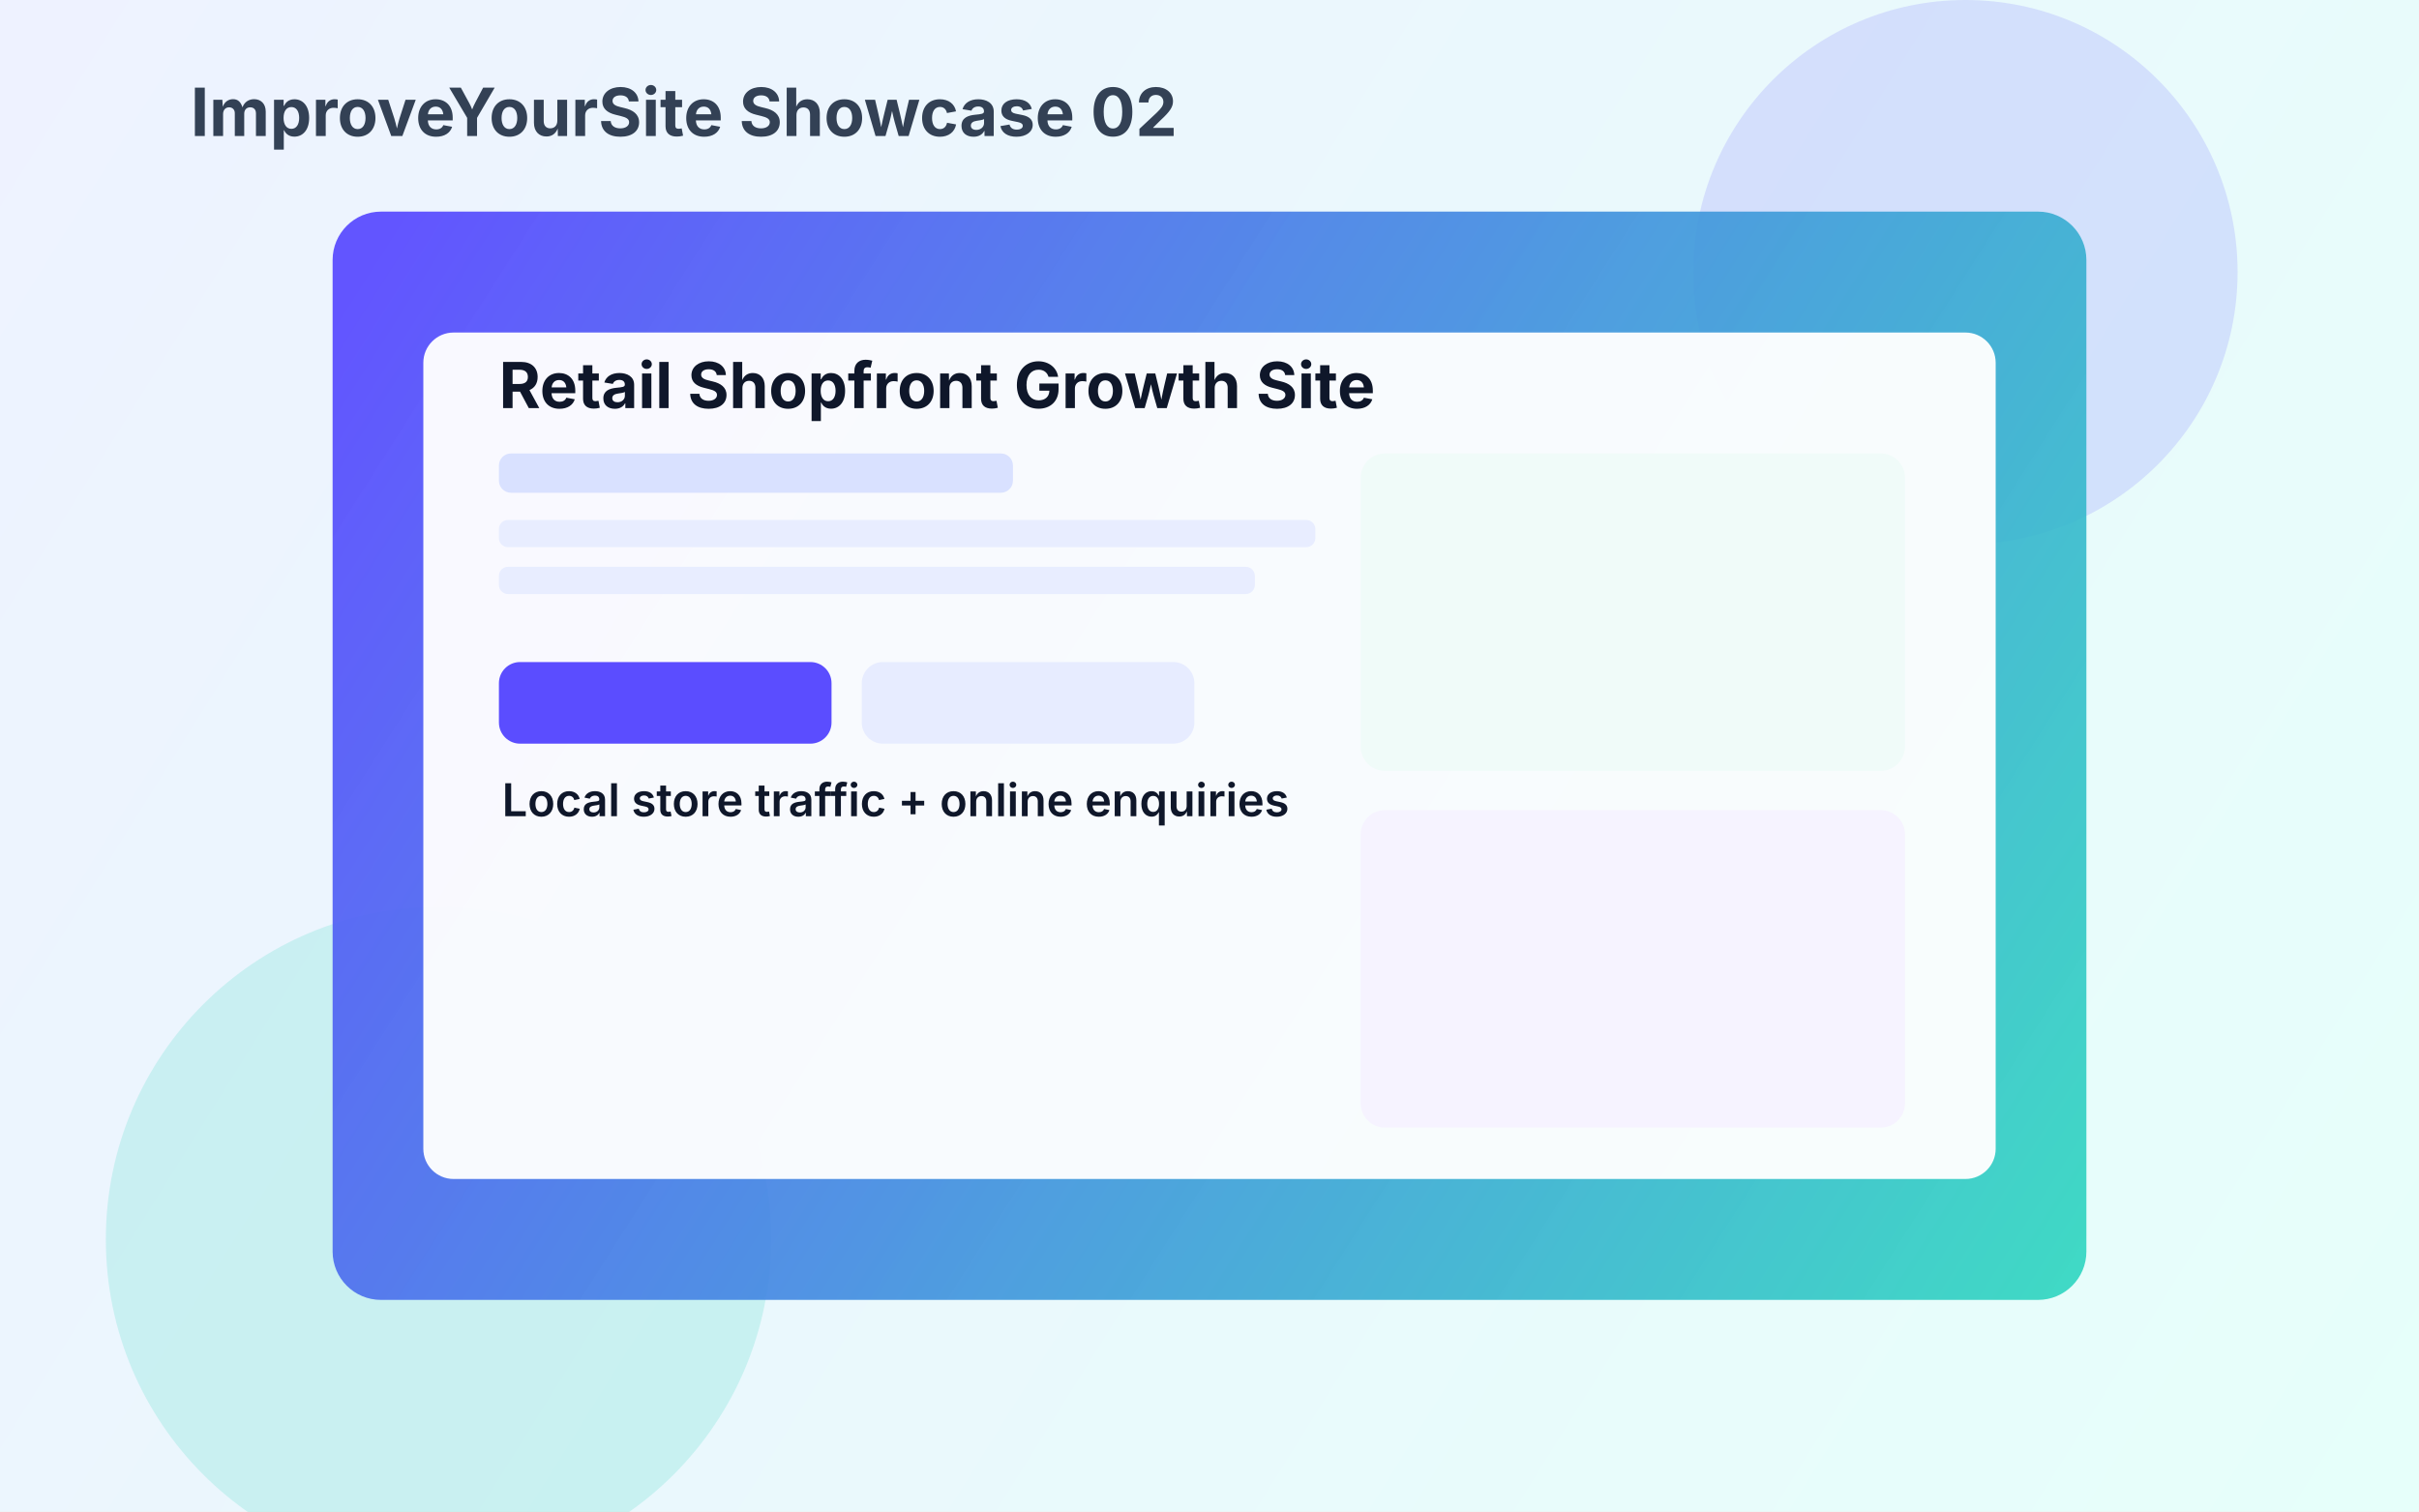
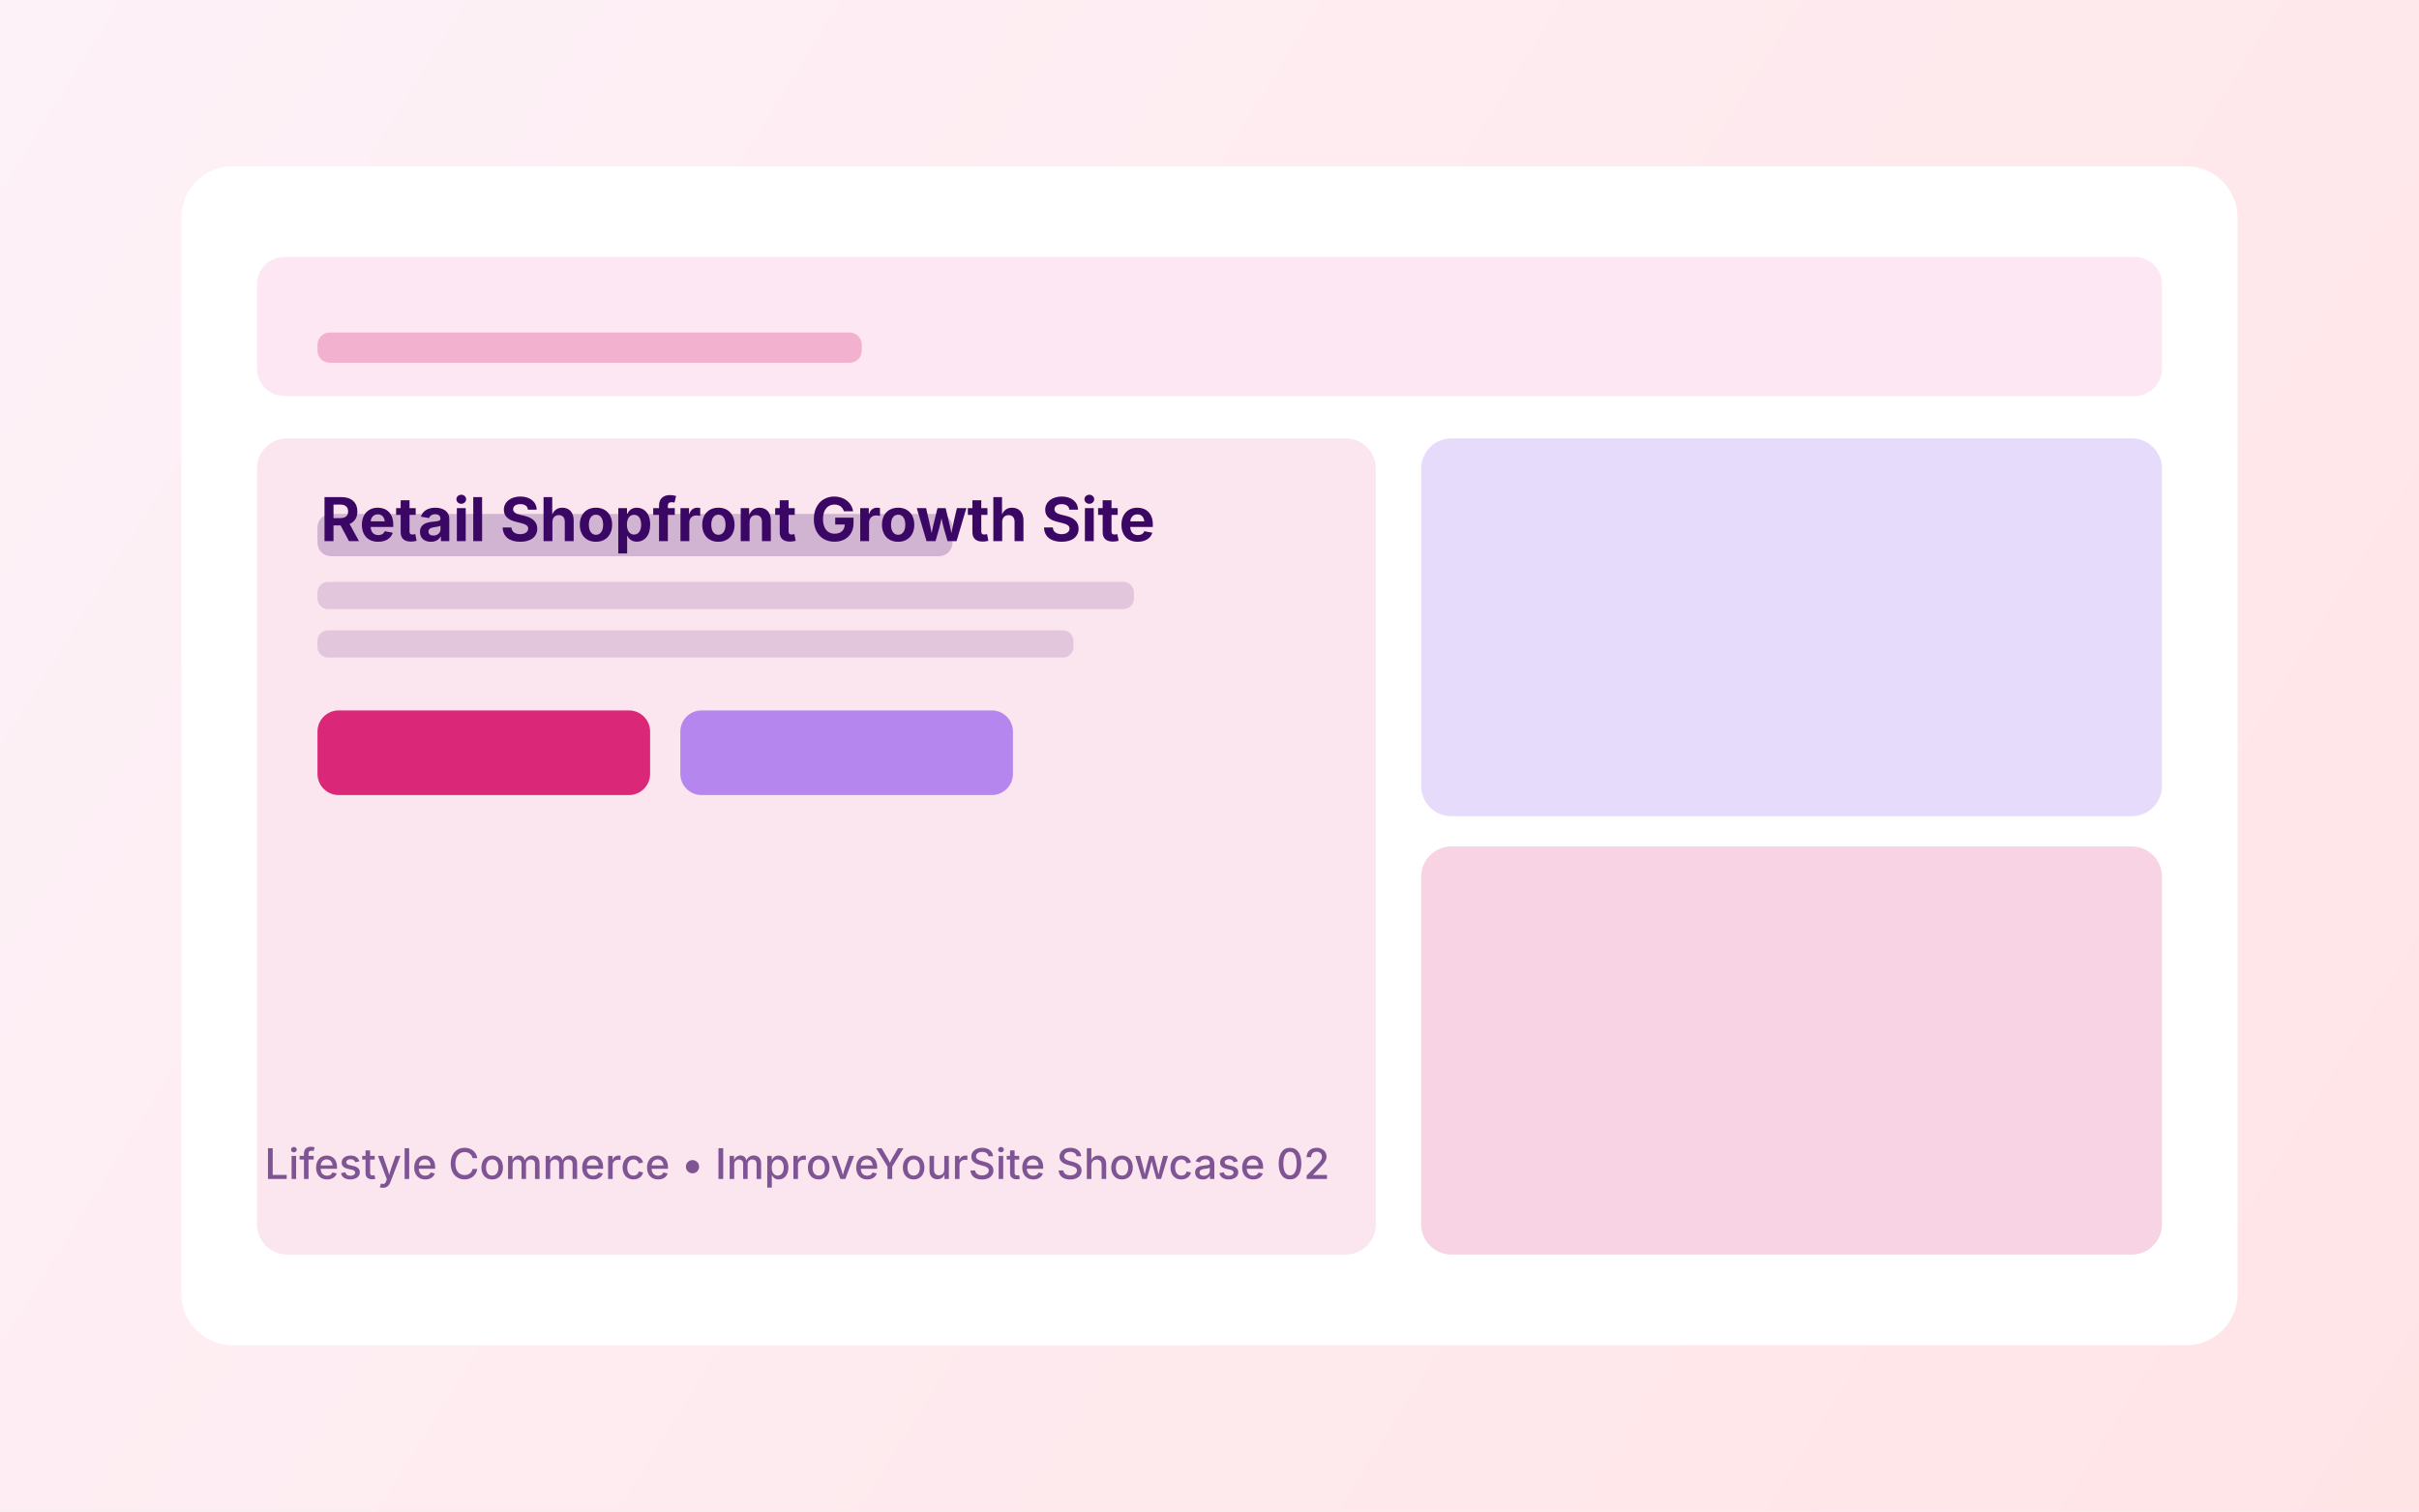
<svg xmlns="http://www.w3.org/2000/svg" width="1600" height="1000" viewBox="0 0 1600 1000" fill="none">
  <defs>
-     <linearGradient id="bg" x1="0" y1="0" x2="1600" y2="1000" gradientUnits="userSpaceOnUse">
-       <stop stop-color="#EEF2FF" />
-       <stop offset="1" stop-color="#E6FFFA" />
-     </linearGradient>
-     <linearGradient id="card" x1="260" y1="150" x2="1360" y2="850" gradientUnits="userSpaceOnUse">
-       <stop stop-color="#5B4DFF" stop-opacity="0.95" />
-       <stop offset="1" stop-color="#2DD4BF" stop-opacity="0.9" />
+     <linearGradient id="bg2" x1="0" y1="0" x2="1600" y2="1000" gradientUnits="userSpaceOnUse">
+       <stop stop-color="#FDF2F8" />
+       <stop offset="1" stop-color="#FFE4E6" />
    </linearGradient>
  </defs>
-   <rect width="1600" height="1000" fill="url(#bg)" />
-   <circle cx="1300" cy="180" r="180" fill="#5B4DFF" fill-opacity="0.15" />
-   <circle cx="290" cy="820" r="220" fill="#2DD4BF" fill-opacity="0.18" />
-   <rect x="220" y="140" width="1160" height="720" rx="32" fill="url(#card)" />
-   <rect x="280" y="220" width="1040" height="560" rx="20" fill="#FFFFFF" fill-opacity="0.96" />
-   <rect x="330" y="300" width="340" height="26" rx="8" fill="#D9E1FF" />
-   <rect x="330" y="344" width="540" height="18" rx="6" fill="#E8EDFF" />
-   <rect x="330" y="375" width="500" height="18" rx="6" fill="#E8EDFF" />
-   <rect x="330" y="438" width="220" height="54" rx="14" fill="#5B4DFF" />
-   <rect x="570" y="438" width="220" height="54" rx="14" fill="#E7ECFF" />
-   <rect x="900" y="300" width="360" height="210" rx="16" fill="#F0FBF9" />
-   <rect x="900" y="536" width="360" height="210" rx="16" fill="#F6F3FF" />
-   <text x="330" y="270" fill="#0F172A" font-family="Inter, Arial, sans-serif" font-size="42" font-weight="700">Retail Shopfront Growth Site</text>
-   <text x="332" y="540" fill="#0F172A" font-family="Inter, Arial, sans-serif" font-size="30" font-weight="600">Local store traffic + online enquiries</text>
-   <text x="126" y="90" fill="#334155" font-family="Inter, Arial, sans-serif" font-size="44" font-weight="700">ImproveYourSite Showcase 02</text>
+   <rect width="1600" height="1000" fill="url(#bg2)" />
+   <rect x="120" y="110" width="1360" height="780" rx="34" fill="white" />
+   <rect x="170" y="170" width="1260" height="92" rx="18" fill="#FCE7F3" />
+   <rect x="170" y="290" width="740" height="540" rx="20" fill="#DB2777" fill-opacity="0.12" />
+   <rect x="940" y="290" width="490" height="250" rx="20" fill="#7C3AED" fill-opacity="0.18" />
+   <rect x="940" y="560" width="490" height="270" rx="20" fill="#DB2777" fill-opacity="0.2" />
+   <rect x="210" y="220" width="360" height="20" rx="8" fill="#DB2777" fill-opacity="0.28" />
+   <rect x="210" y="340" width="420" height="28" rx="9" fill="#3B0764" fill-opacity="0.22" />
+   <rect x="210" y="385" width="540" height="18" rx="7" fill="#3B0764" fill-opacity="0.14" />
+   <rect x="210" y="417" width="500" height="18" rx="7" fill="#3B0764" fill-opacity="0.14" />
+   <rect x="210" y="470" width="220" height="56" rx="14" fill="#DB2777" />
+   <rect x="450" y="470" width="220" height="56" rx="14" fill="#7C3AED" fill-opacity="0.55" />
+   <text x="212" y="358" fill="#3B0764" font-family="Inter, Arial, sans-serif" font-size="40" font-weight="700">Retail Shopfront Growth Site</text>
+   <text x="175" y="780" fill="#3B0764" fill-opacity="0.65" font-family="Inter, Arial, sans-serif" font-size="28" font-weight="500">Lifestyle Commerce • ImproveYourSite Showcase 02</text>
</svg>
